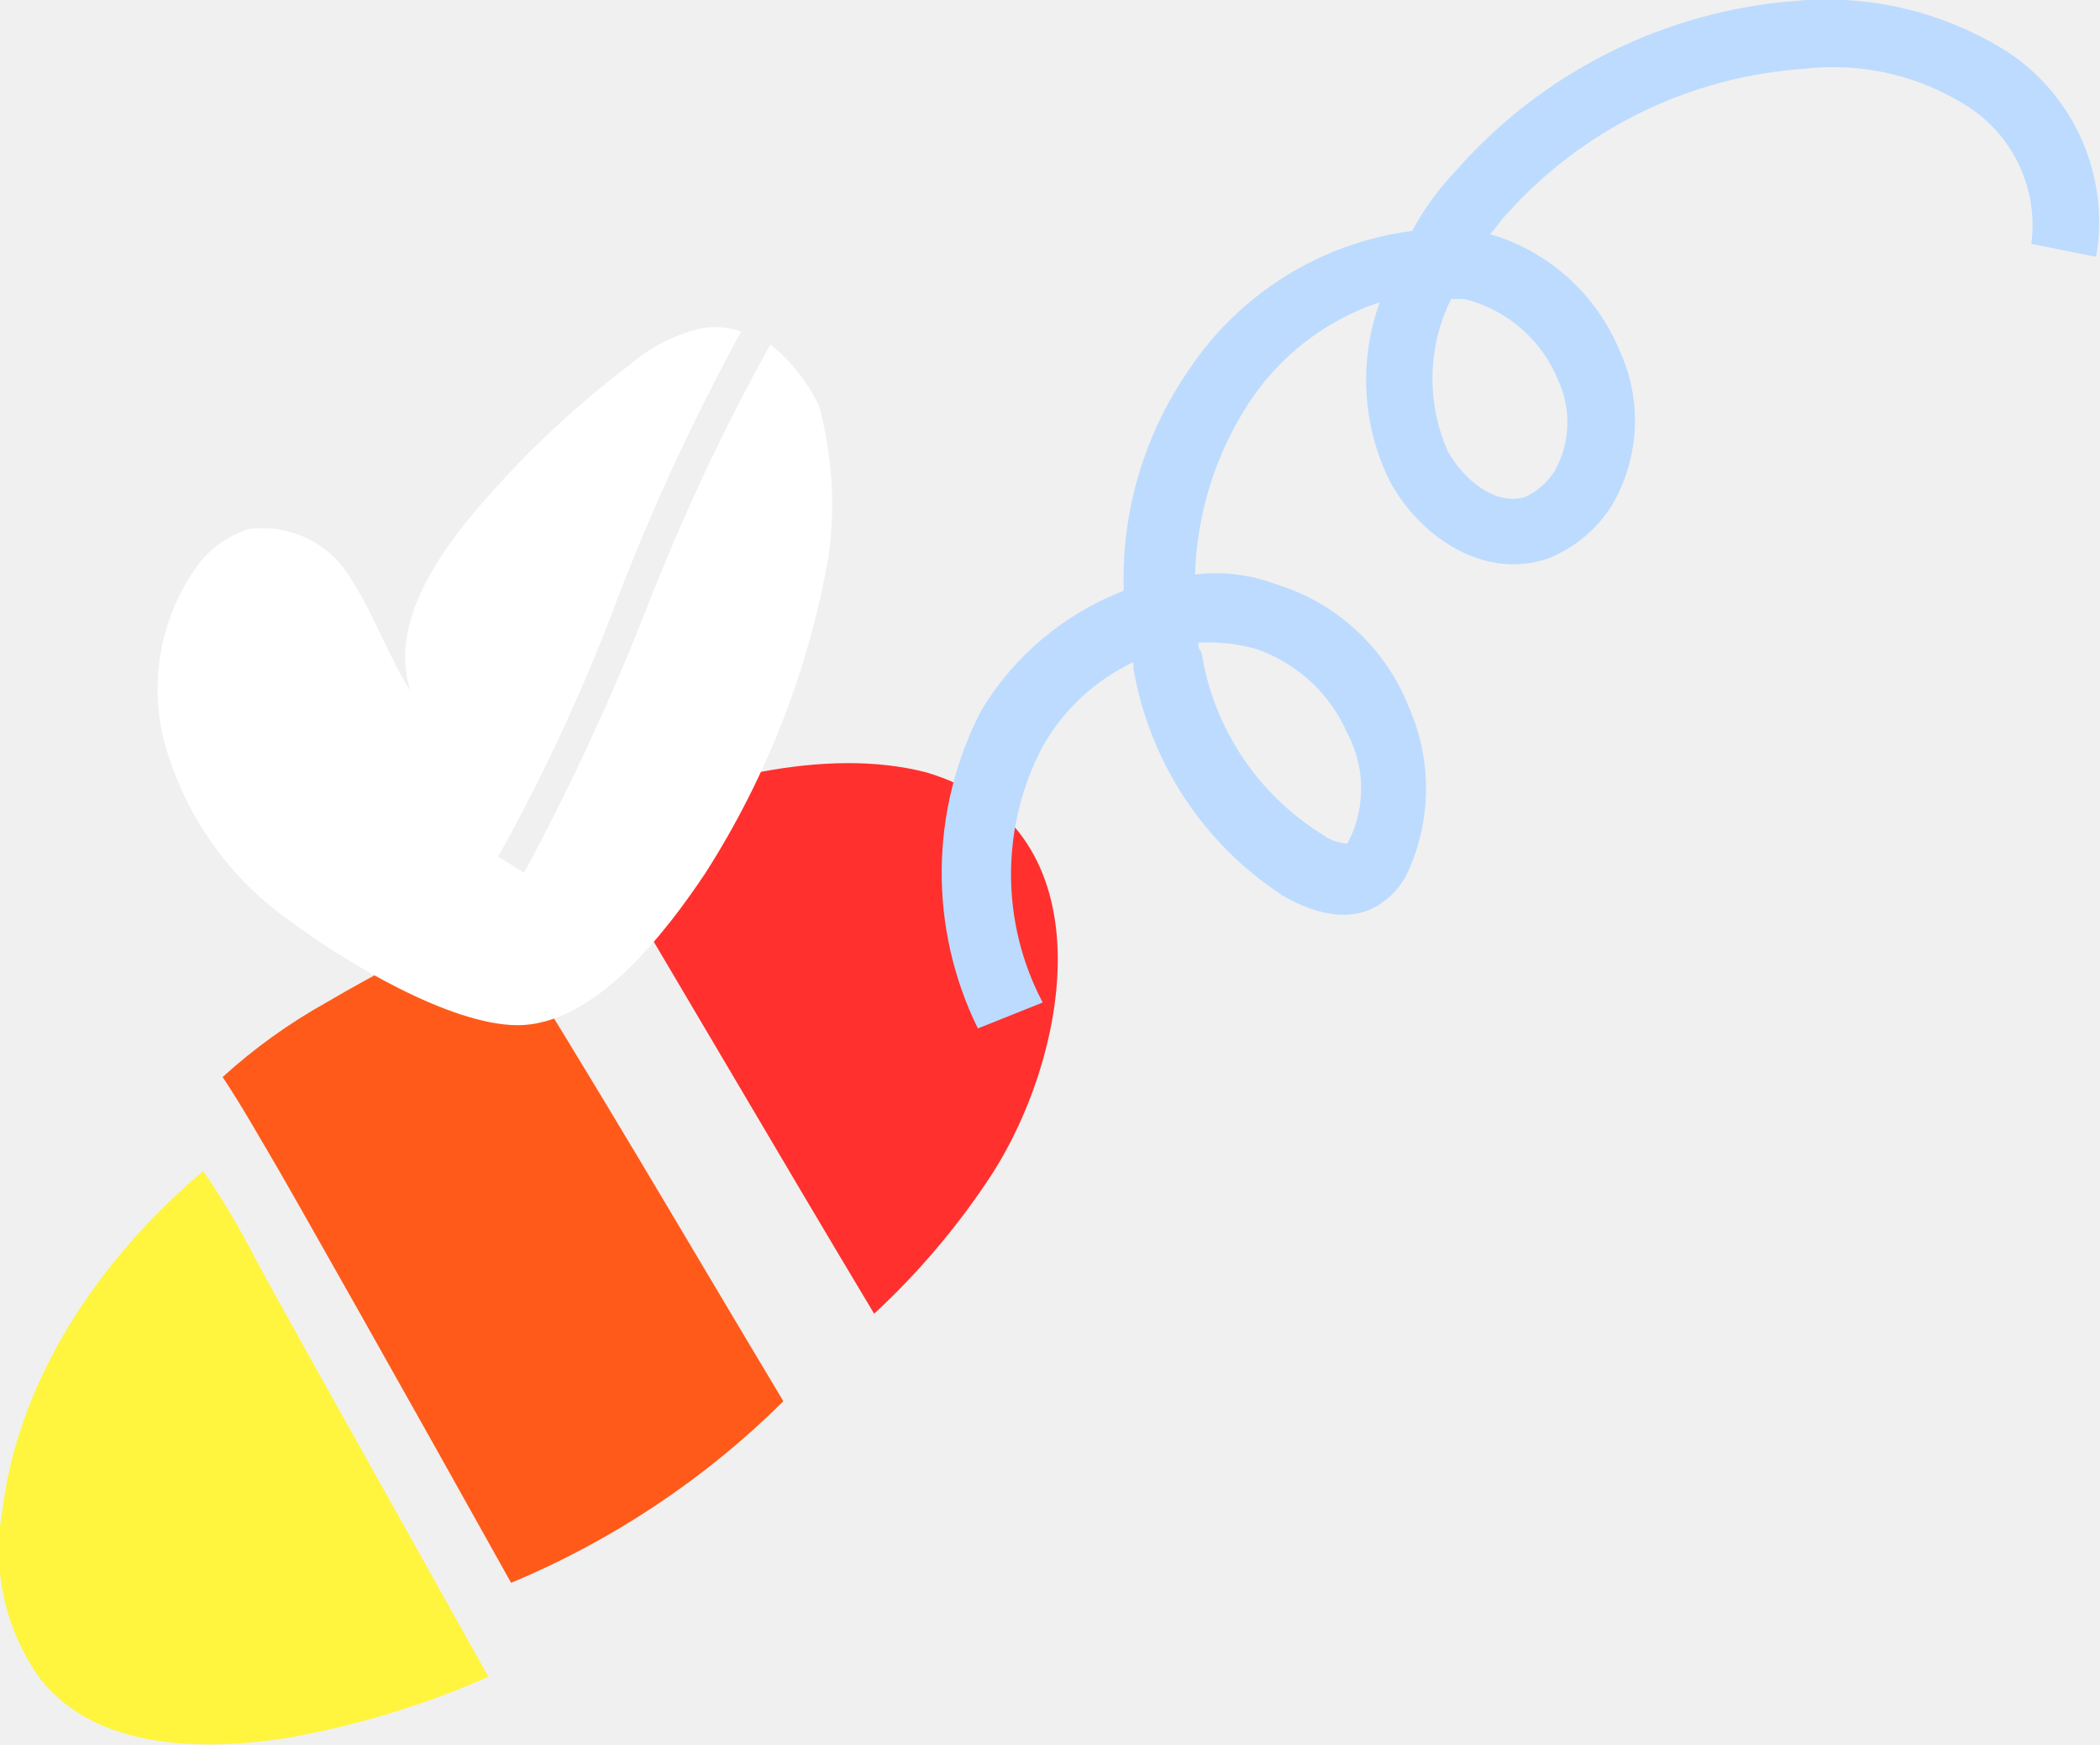
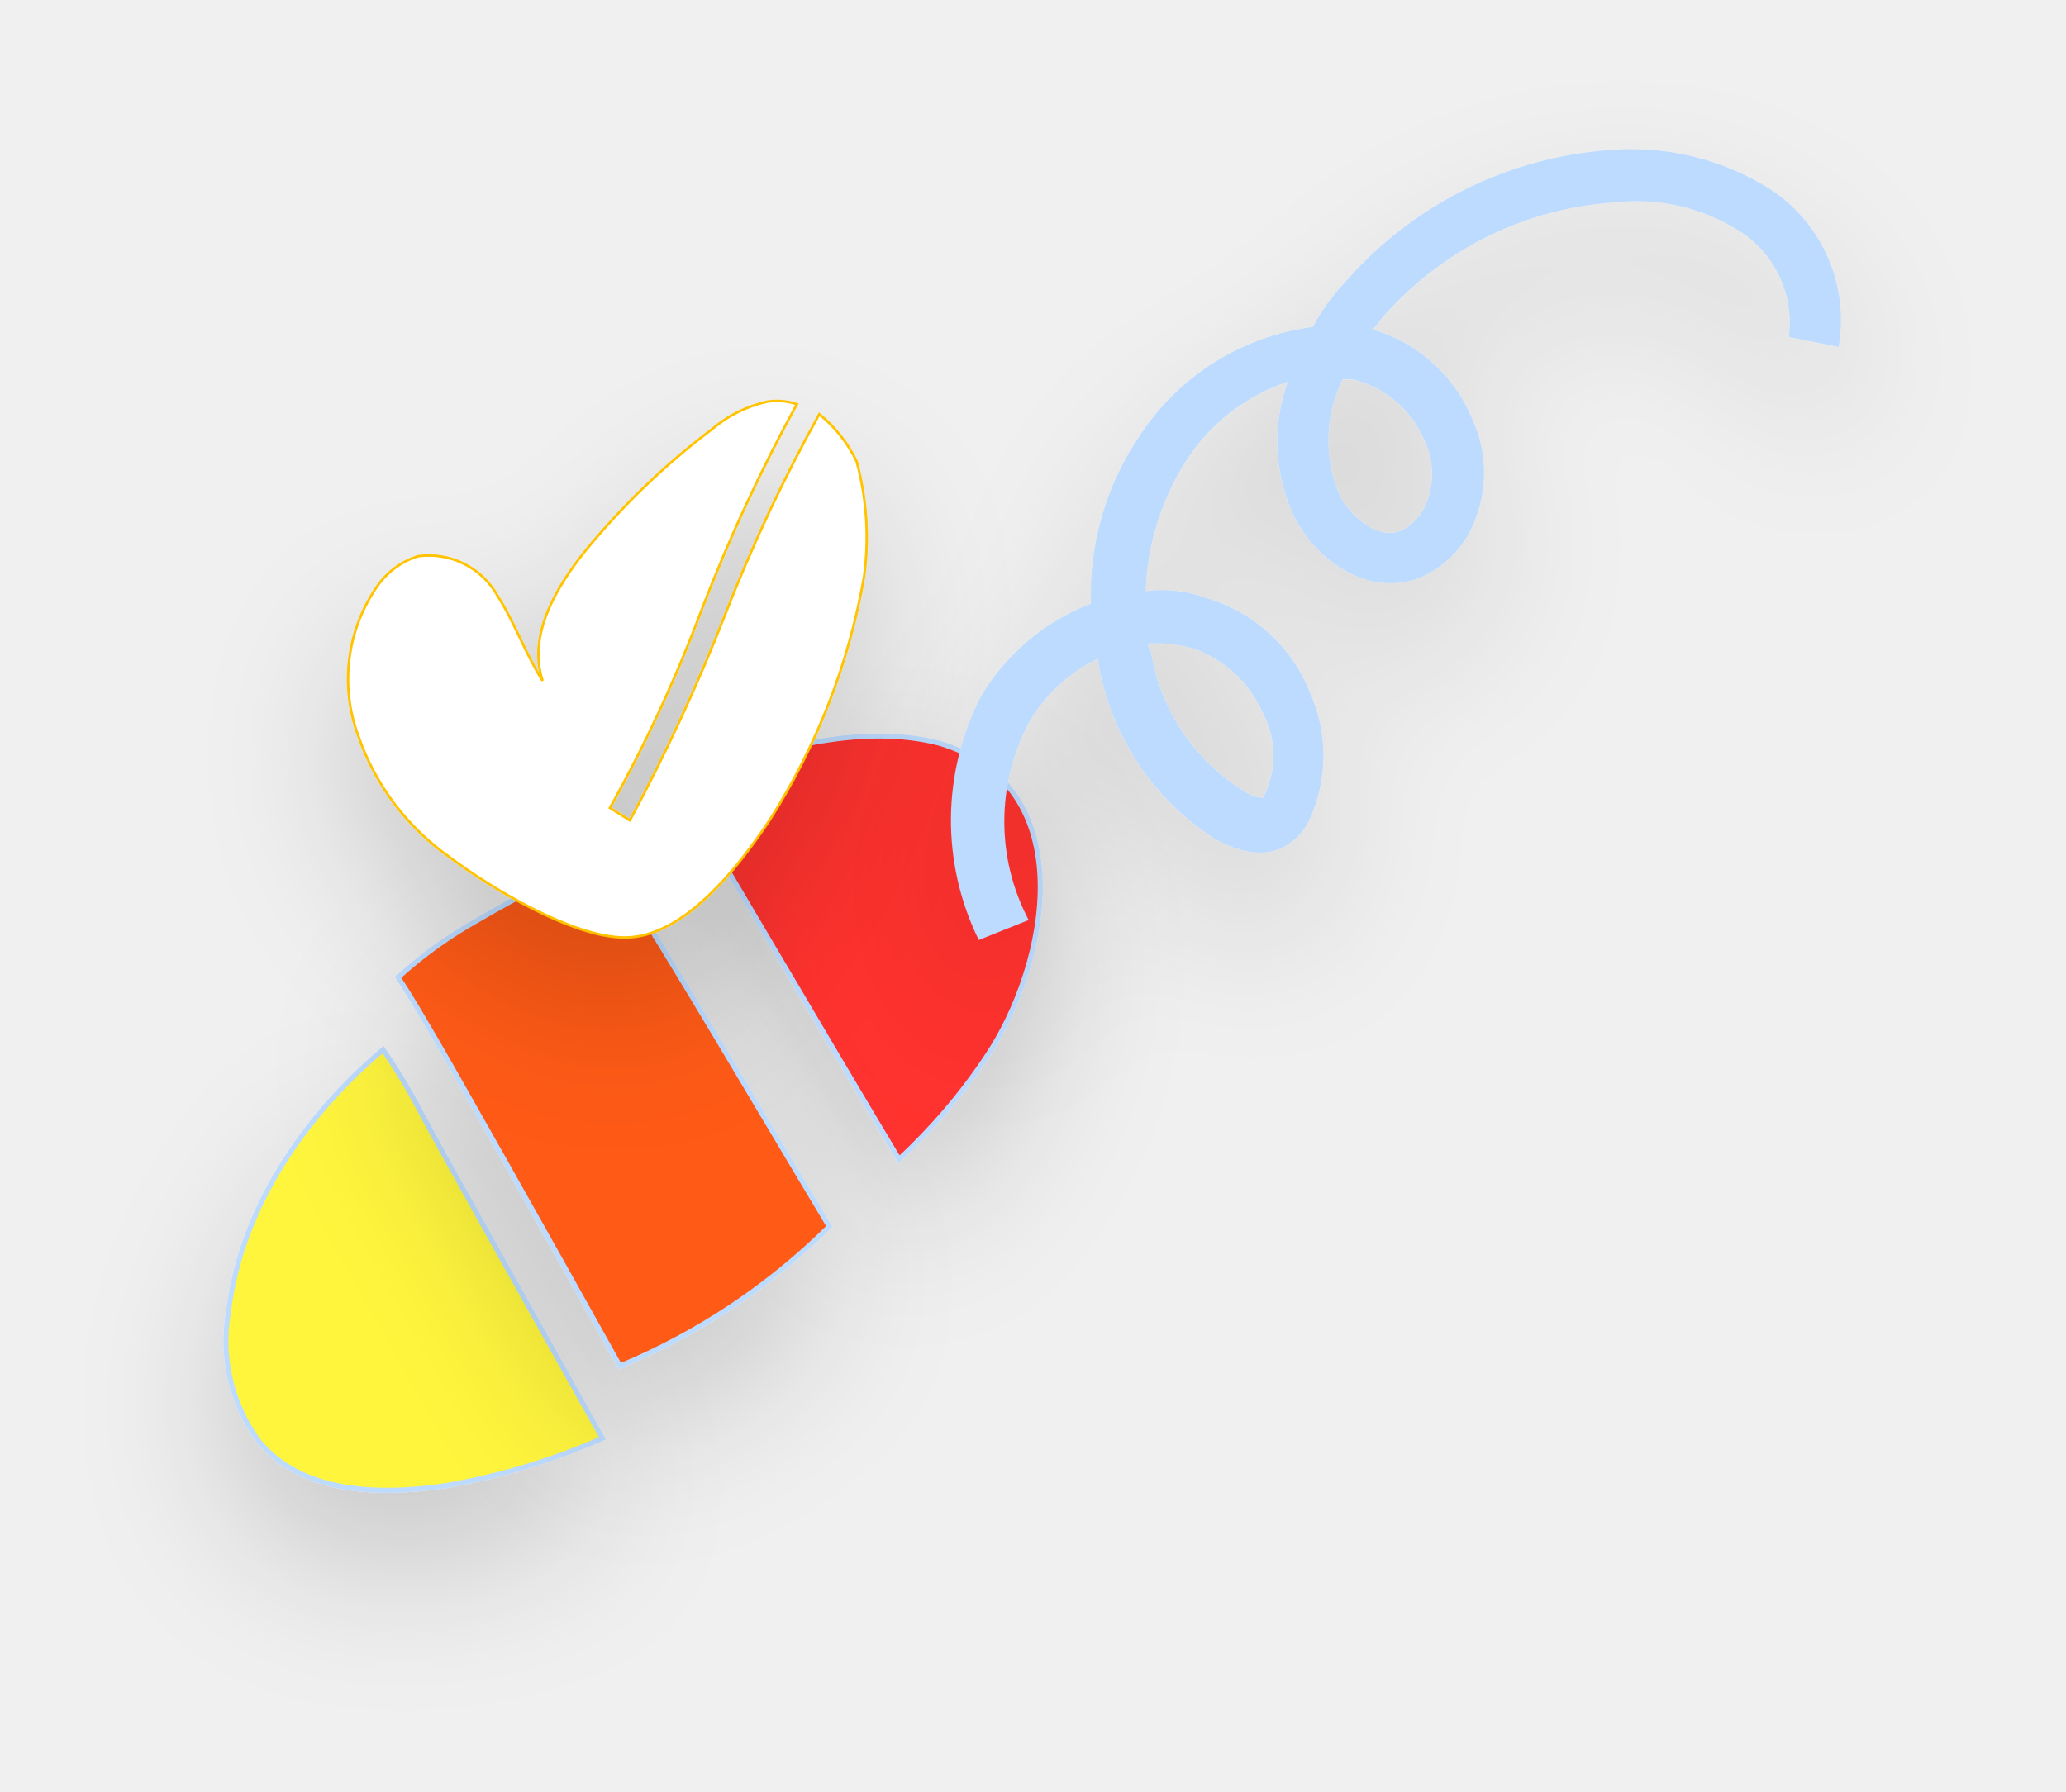
- <svg xmlns="http://www.w3.org/2000/svg" width="64.787" height="53.807" viewBox="0 0 64.787 53.807">
-   <g id="Bee" transform="translate(744.968 -361.178)">
-     <path id="Path_107" data-name="Path 107" d="M-729.9,412.9a27,27,0,0,1-6.3,1.9c-2.7.4-5.8.3-7.5-1.8a6.8,6.8,0,0,1-1.2-5.2c.5-4.1,3-7.8,6.2-10.5a23.82,23.82,0,0,1,1.4,2.3C-736.8,400.6-732.8,407.7-729.9,412.9Z" fill="#fff53e" />
-     <path id="Path_108" data-name="Path 108" d="M-714.5,397.6a22.983,22.983,0,0,1-3.5,4.1c-3-5-5.9-10-8.9-15,3.5-1.5,7.4-2.5,10.5-1.7C-710.6,386.7-712,393.9-714.5,397.6Z" fill="#ff302d" />
-     <path id="Path_109" data-name="Path 109" d="M-720.8,404.4a26.307,26.307,0,0,1-8.4,5.6c-2.9-5.2-6.9-12.3-7.5-13.3-.3-.5-.8-1.4-1.4-2.3a17.192,17.192,0,0,1,3.2-2.3,47.991,47.991,0,0,1,5.1-2.6C-726.7,394.4-723.8,399.4-720.8,404.4Z" fill="#ff5a19" />
-     <path id="Path_110" data-name="Path 110" d="M-719.7,373.7a5.5,5.5,0,0,0-1.5-1.9,66.019,66.019,0,0,0-3.8,8.1,75.069,75.069,0,0,1-3.8,8.2l-.8-.5a58.021,58.021,0,0,0,3.7-8,67.3,67.3,0,0,1,3.8-8.2,2.462,2.462,0,0,0-1.2-.1,5.083,5.083,0,0,0-2.2,1.1,29.586,29.586,0,0,0-5.1,4.9c-1.2,1.5-2.3,3.4-1.7,5.2-.7-1.1-1.1-2.3-1.8-3.4a3.164,3.164,0,0,0-3.2-1.6,3.147,3.147,0,0,0-1.7,1.3,6.518,6.518,0,0,0-.7,5.9,9.911,9.911,0,0,0,3.7,4.9c1.6,1.2,4.9,3.2,7,3.2,2.4,0,4.6-2.9,5.8-4.7a26.7,26.7,0,0,0,3.8-9.8A11.685,11.685,0,0,0-719.7,373.7Z" fill="#fff" />
+ <svg xmlns="http://www.w3.org/2000/svg" width="82.891" height="71.91" viewBox="0 0 82.891 71.91">
+   <defs>
+     <filter id="Path_107" x="0" y="35.973" width="33.312" height="35.937" filterUnits="userSpaceOnUse">
+       <feOffset dy="3" input="SourceAlpha" />
+       <feGaussianBlur stdDeviation="3" result="blur" />
+       <feFlood flood-opacity="0.161" />
+       <feComposite operator="in" in2="blur" />
+       <feComposite in="SourceGraphic" />
+     </filter>
+     <filter id="Path_108" x="18.027" y="23.43" width="32.81" height="35.248" filterUnits="userSpaceOnUse">
+       <feOffset dy="3" input="SourceAlpha" />
+       <feGaussianBlur stdDeviation="3" result="blur-2" />
+       <feFlood flood-opacity="0.161" />
+       <feComposite operator="in" in2="blur-2" />
+       <feComposite in="SourceGraphic" />
+     </filter>
+     <filter id="Path_109" x="6.84" y="28.197" width="35.557" height="38.752" filterUnits="userSpaceOnUse">
+       <feOffset dy="3" input="SourceAlpha" />
+       <feGaussianBlur stdDeviation="3" result="blur-3" />
+       <feFlood flood-opacity="0.161" />
+       <feComposite operator="in" in2="blur-3" />
+       <feComposite in="SourceGraphic" />
+     </filter>
+     <filter id="Path_110" x="4.863" y="10.039" width="38.915" height="39.633" filterUnits="userSpaceOnUse">
+       <feOffset dy="3" input="SourceAlpha" />
+       <feGaussianBlur stdDeviation="3" result="blur-4" />
+       <feFlood flood-opacity="0.161" />
+       <feComposite operator="in" in2="blur-4" />
+       <feComposite in="SourceGraphic" />
+     </filter>
+     <filter id="Path_111" x="29.159" y="0" width="53.732" height="49.722" filterUnits="userSpaceOnUse">
+       <feOffset dy="3" input="SourceAlpha" />
+       <feGaussianBlur stdDeviation="3" result="blur-5" />
+       <feFlood flood-opacity="0.161" />
+       <feComposite operator="in" in2="blur-5" />
+       <feComposite in="SourceGraphic" />
+     </filter>
+   </defs>
+   <g id="Bee" transform="translate(754.071 -355.178)">
+     <g transform="matrix(1, 0, 0, 1, -754.07, 355.18)" filter="url(#Path_107)">
+       <path id="Path_107-2" data-name="Path 107" d="M-729.9,412.9a27,27,0,0,1-6.3,1.9c-2.7.4-5.8.3-7.5-1.8a6.8,6.8,0,0,1-1.2-5.2c.5-4.1,3-7.8,6.2-10.5a23.82,23.82,0,0,1,1.4,2.3C-736.8,400.6-732.8,407.7-729.9,412.9Z" transform="translate(754.07 -355.18)" fill="#fff53e" stroke="#bcdbff" stroke-width="0.2" />
+     </g>
+     <g transform="matrix(1, 0, 0, 1, -754.07, 355.18)" filter="url(#Path_108)">
+       <path id="Path_108-2" data-name="Path 108" d="M-714.5,397.6a22.983,22.983,0,0,1-3.5,4.1c-3-5-5.9-10-8.9-15,3.5-1.5,7.4-2.5,10.5-1.7C-710.6,386.7-712,393.9-714.5,397.6Z" transform="translate(754.07 -355.18)" fill="#ff302d" stroke="#bcdbff" stroke-width="0.2" />
+     </g>
+     <g transform="matrix(1, 0, 0, 1, -754.07, 355.18)" filter="url(#Path_109)">
+       <path id="Path_109-2" data-name="Path 109" d="M-720.8,404.4a26.307,26.307,0,0,1-8.4,5.6c-2.9-5.2-6.9-12.3-7.5-13.3-.3-.5-.8-1.4-1.4-2.3a17.192,17.192,0,0,1,3.2-2.3,47.991,47.991,0,0,1,5.1-2.6C-726.7,394.4-723.8,399.4-720.8,404.4Z" transform="translate(754.07 -355.18)" fill="#ff5a19" stroke="#bcdbff" stroke-width="0.2" />
+     </g>
+     <g transform="matrix(1, 0, 0, 1, -754.07, 355.18)" filter="url(#Path_110)">
+       <path id="Path_110-2" data-name="Path 110" d="M-719.7,373.7a5.5,5.5,0,0,0-1.5-1.9,66.019,66.019,0,0,0-3.8,8.1,75.069,75.069,0,0,1-3.8,8.2l-.8-.5a58.021,58.021,0,0,0,3.7-8,67.3,67.3,0,0,1,3.8-8.2,2.462,2.462,0,0,0-1.2-.1,5.083,5.083,0,0,0-2.2,1.1,29.586,29.586,0,0,0-5.1,4.9c-1.2,1.5-2.3,3.4-1.7,5.2-.7-1.1-1.1-2.3-1.8-3.4a3.164,3.164,0,0,0-3.2-1.6,3.147,3.147,0,0,0-1.7,1.3,6.518,6.518,0,0,0-.7,5.9,9.911,9.911,0,0,0,3.7,4.9c1.6,1.2,4.9,3.2,7,3.2,2.4,0,4.6-2.9,5.8-4.7a26.7,26.7,0,0,0,3.8-9.8A11.685,11.685,0,0,0-719.7,373.7Z" transform="translate(754.07 -355.18)" fill="#fff" stroke="#ffc300" stroke-width="0.1" />
+     </g>
    <g id="Group_121" data-name="Group 121">
-       <path id="Path_111" data-name="Path 111" d="M-714.8,392.9a10.882,10.882,0,0,1,.1-9.8,8.845,8.845,0,0,1,4.4-3.7,11.352,11.352,0,0,1,2-6.8,9.8,9.8,0,0,1,6.9-4.3,8.32,8.32,0,0,1,1.3-1.8,15.542,15.542,0,0,1,10.6-5.3,10.445,10.445,0,0,1,6.5,1.6,6.292,6.292,0,0,1,2.7,6.3l-2-.4a4.36,4.36,0,0,0-1.9-4.2,7.7,7.7,0,0,0-5.1-1.2,13.534,13.534,0,0,0-9.2,4.5c-.2.2-.3.4-.5.6a6.208,6.208,0,0,1,4,3.6,5.158,5.158,0,0,1-.2,4.7,4.1,4.1,0,0,1-2,1.7c-2,.7-4-.7-4.9-2.4a7.032,7.032,0,0,1-.3-5.5,7.727,7.727,0,0,0-4.1,3.2,10.271,10.271,0,0,0-1.6,5.2,5.242,5.242,0,0,1,2.5.3,6.419,6.419,0,0,1,4.1,3.8,6.21,6.21,0,0,1,0,5,2.35,2.35,0,0,1-.8,1c-.8.6-1.9.5-3.1-.2a10.477,10.477,0,0,1-4.6-7v-.2a6.338,6.338,0,0,0-2.8,2.6,8.473,8.473,0,0,0,0,7.9ZM-708,381a.367.367,0,0,0,.1.3,8.091,8.091,0,0,0,3.7,5.6,1.463,1.463,0,0,0,.8.3h0l.1-.2a3.617,3.617,0,0,0-.1-3.2,4.753,4.753,0,0,0-2.8-2.6A5.538,5.538,0,0,0-708,381Zm7.8-10.6a5.534,5.534,0,0,0-.1,4.7c.5.9,1.5,1.7,2.4,1.4a2.166,2.166,0,0,0,.9-.8,3.08,3.08,0,0,0,.1-2.8,4.21,4.21,0,0,0-2.9-2.5Z" fill="#bcdbff" />
+       <g transform="matrix(1, 0, 0, 1, -754.07, 355.18)" filter="url(#Path_111)">
+         <path id="Path_111-2" data-name="Path 111" d="M-714.8,392.9a10.882,10.882,0,0,1,.1-9.8,8.845,8.845,0,0,1,4.4-3.7,11.352,11.352,0,0,1,2-6.8,9.8,9.8,0,0,1,6.9-4.3,8.32,8.32,0,0,1,1.3-1.8,15.542,15.542,0,0,1,10.6-5.3,10.445,10.445,0,0,1,6.5,1.6,6.292,6.292,0,0,1,2.7,6.3l-2-.4a4.36,4.36,0,0,0-1.9-4.2,7.7,7.7,0,0,0-5.1-1.2,13.534,13.534,0,0,0-9.2,4.5c-.2.2-.3.4-.5.6a6.208,6.208,0,0,1,4,3.6,5.158,5.158,0,0,1-.2,4.7,4.1,4.1,0,0,1-2,1.7c-2,.7-4-.7-4.9-2.4a7.032,7.032,0,0,1-.3-5.5,7.727,7.727,0,0,0-4.1,3.2,10.271,10.271,0,0,0-1.6,5.2,5.242,5.242,0,0,1,2.5.3,6.419,6.419,0,0,1,4.1,3.8,6.21,6.21,0,0,1,0,5,2.35,2.35,0,0,1-.8,1c-.8.6-1.9.5-3.1-.2a10.477,10.477,0,0,1-4.6-7v-.2a6.338,6.338,0,0,0-2.8,2.6,8.473,8.473,0,0,0,0,7.9ZM-708,381a.367.367,0,0,0,.1.3,8.091,8.091,0,0,0,3.7,5.6,1.463,1.463,0,0,0,.8.3h0l.1-.2a3.617,3.617,0,0,0-.1-3.2,4.753,4.753,0,0,0-2.8-2.6A5.538,5.538,0,0,0-708,381Zm7.8-10.6a5.534,5.534,0,0,0-.1,4.7c.5.9,1.5,1.7,2.4,1.4a2.166,2.166,0,0,0,.9-.8,3.08,3.08,0,0,0,.1-2.8,4.21,4.21,0,0,0-2.9-2.5Z" transform="translate(754.07 -355.18)" fill="#bcdbff" />
+       </g>
    </g>
  </g>
</svg>
